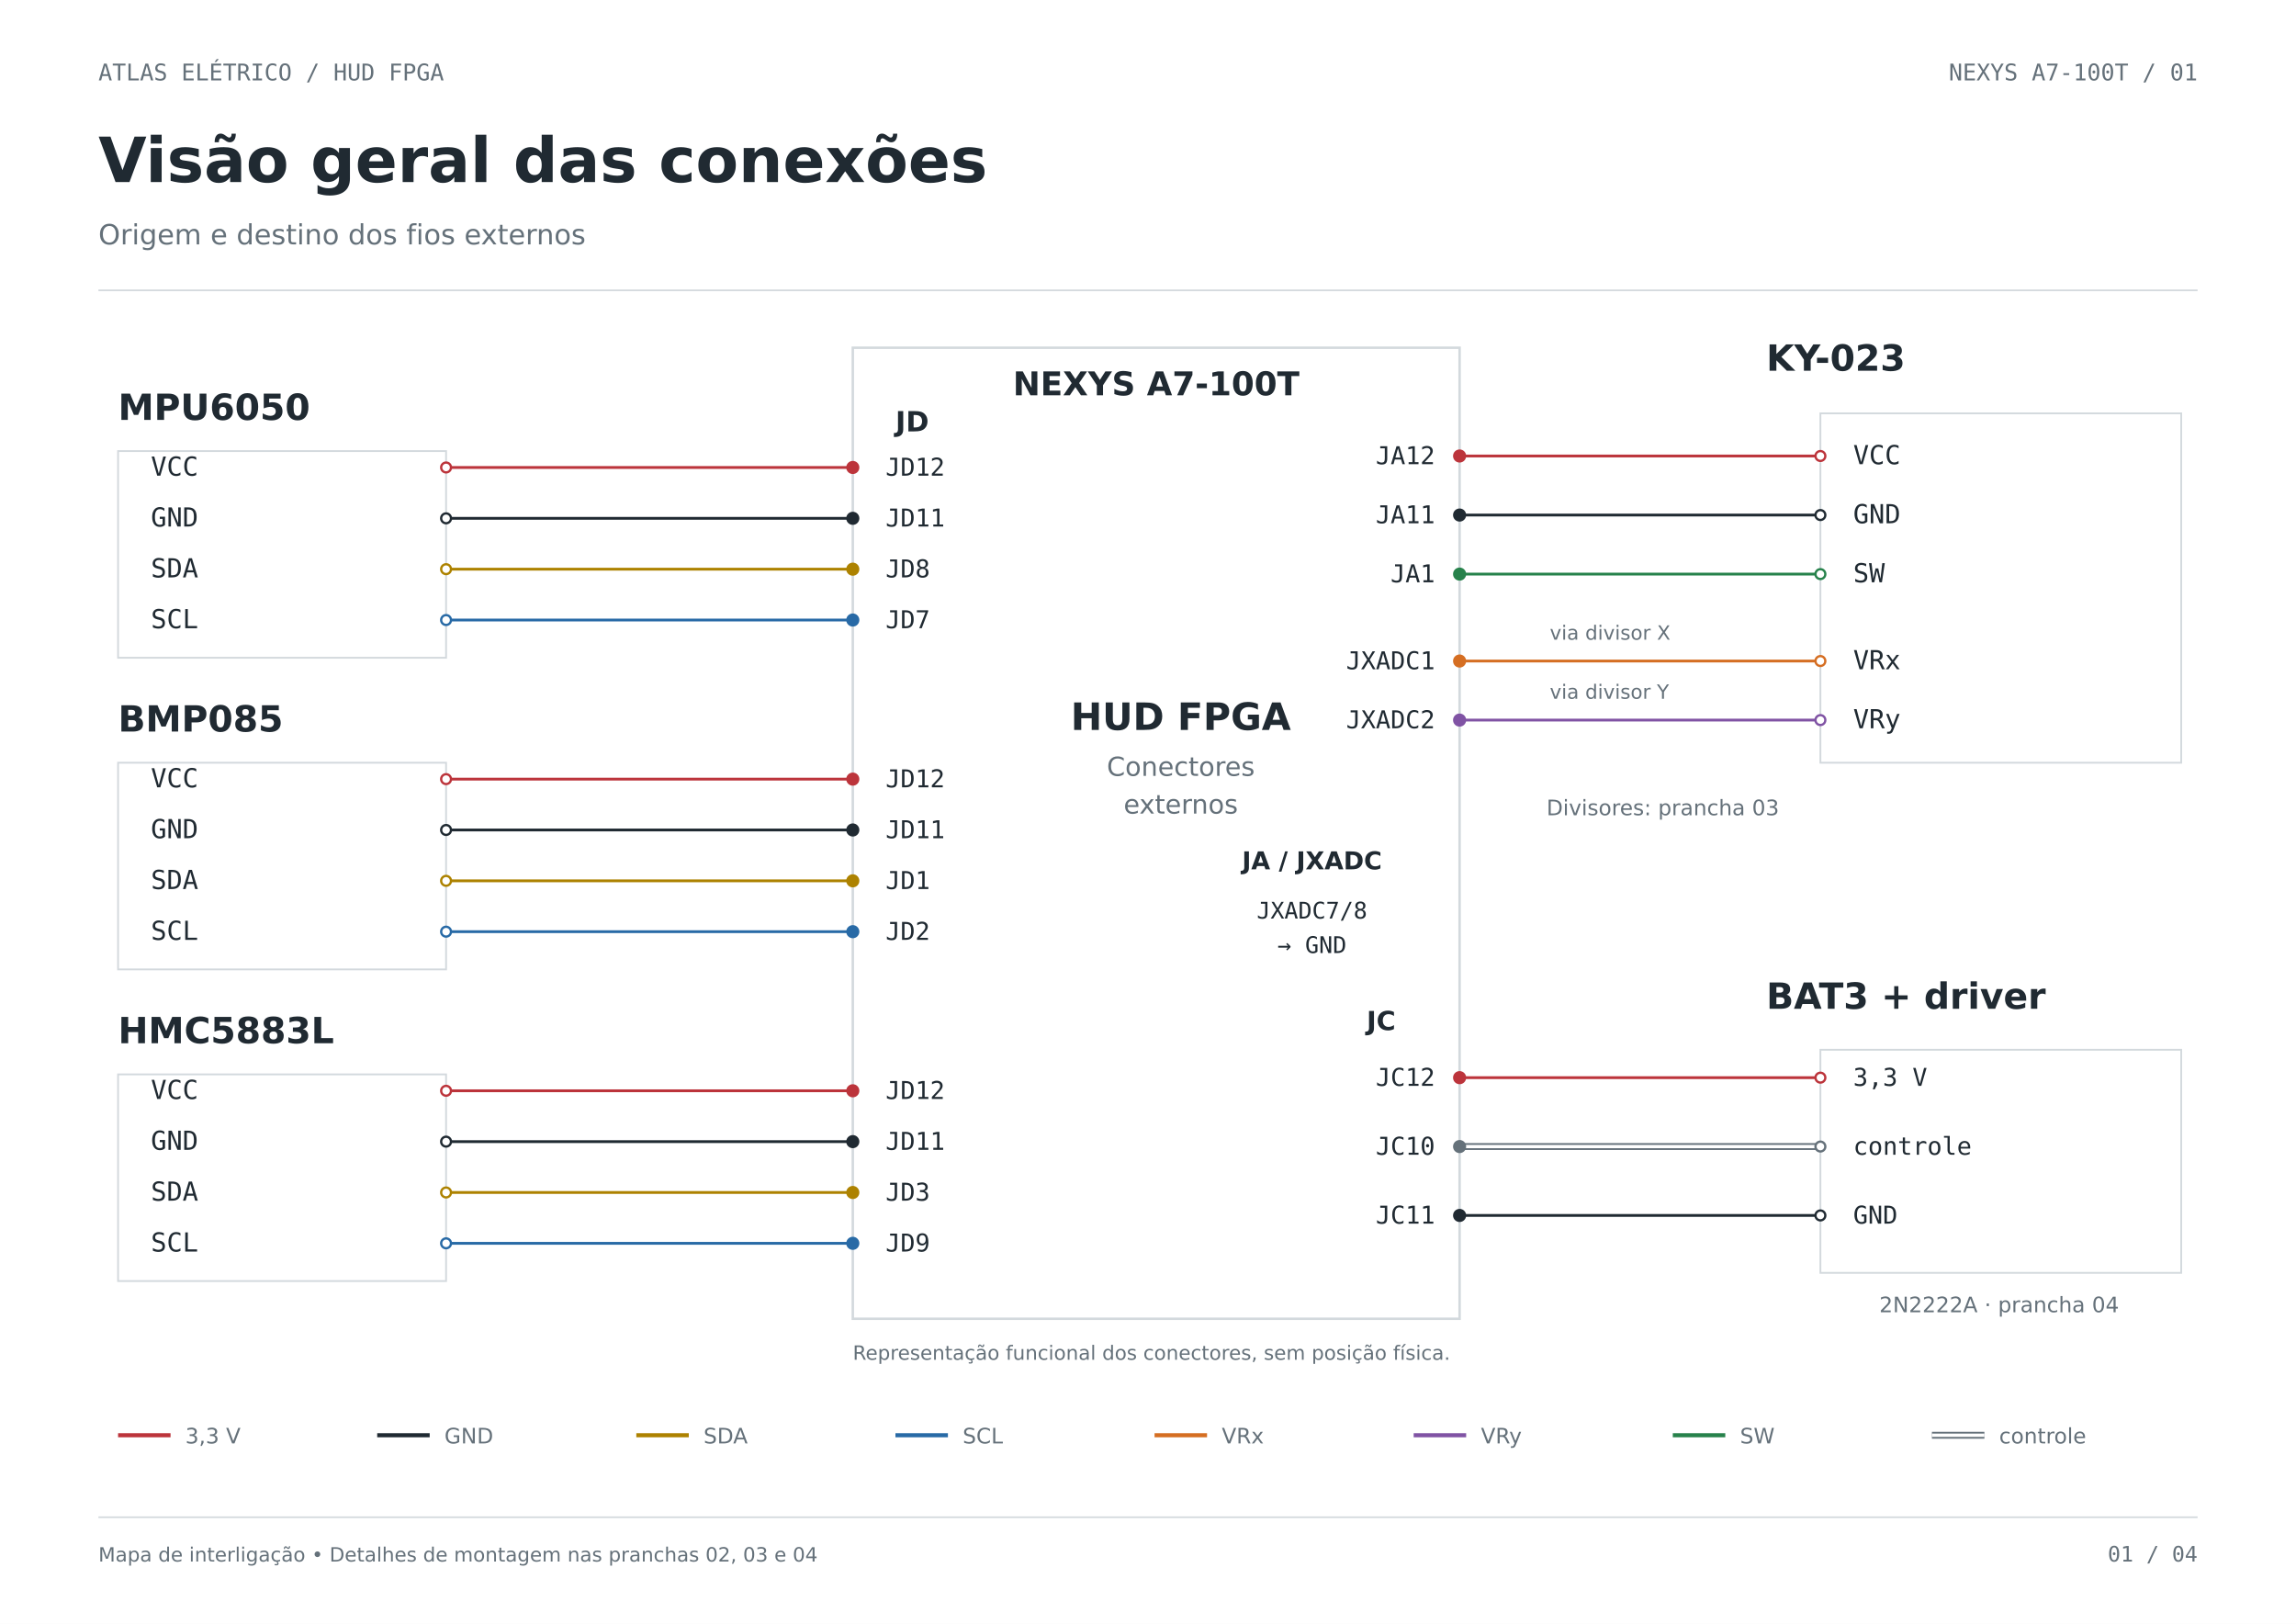
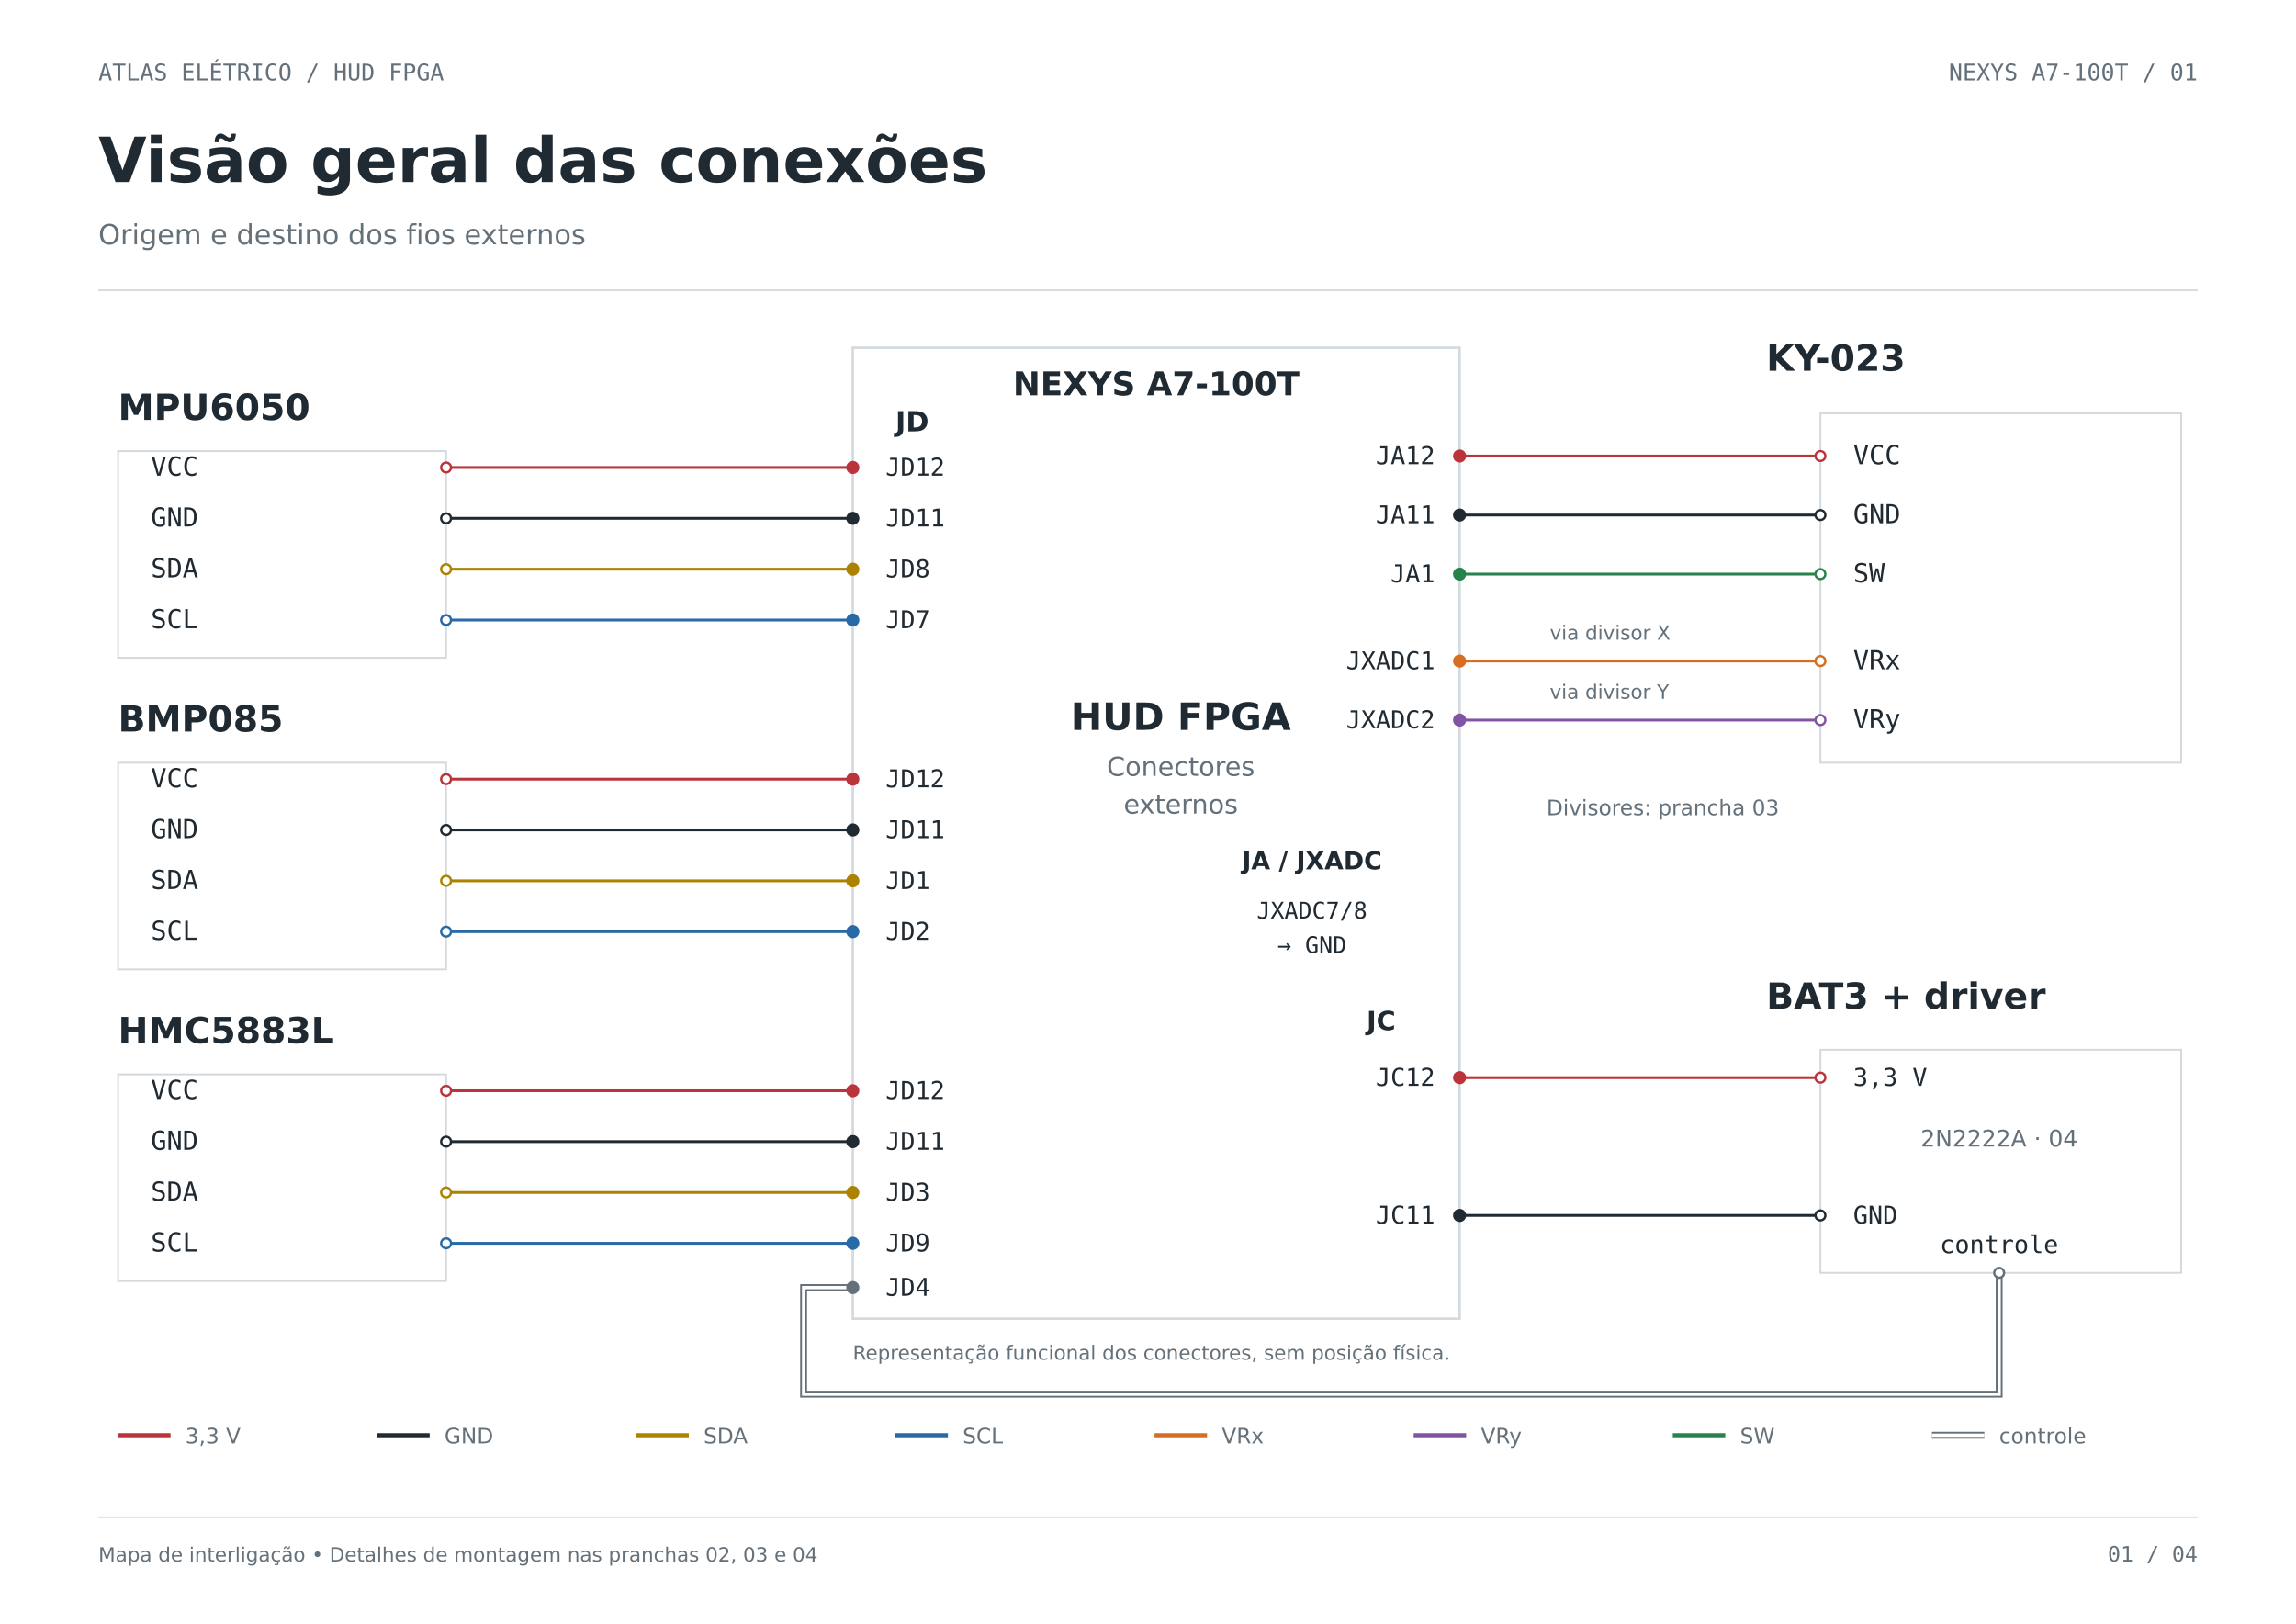
<svg xmlns="http://www.w3.org/2000/svg" width="2800" height="1980" viewBox="0 0 1400 990">
  <rect width="1400" height="990" fill="white" />
  <text x="60" y="49" font-family="DejaVu Sans Mono" font-size="14" font-weight="normal" text-anchor="start" fill="#65717A">ATLAS ELÉTRICO  /  HUD FPGA</text>
  <text x="1340" y="49" font-family="DejaVu Sans Mono" font-size="14" font-weight="normal" text-anchor="end" fill="#65717A">NEXYS A7-100T   /   01</text>
  <text x="60" y="111" font-family="DejaVu Sans" font-size="38" font-weight="bold" text-anchor="start" fill="#202A32">Visão geral das conexões</text>
  <text x="60" y="149" font-family="DejaVu Sans" font-size="17" font-weight="normal" text-anchor="start" fill="#65717A">Origem e destino dos fios externos</text>
  <polyline points="60,177 1340,177" fill="none" stroke="#D3D9DD" stroke-width="1" stroke-linejoin="miter" />
  <rect x="520" y="212" width="370" height="592" fill="#FFFFFF" stroke="#D3D9DD" stroke-width="1.5" />
  <text x="705" y="241" font-family="DejaVu Sans" font-size="20" font-weight="bold" text-anchor="middle" fill="#202A32">NEXYS A7-100T</text>
  <text x="546" y="263" font-family="DejaVu Sans" font-size="17" font-weight="bold" text-anchor="start" fill="#202A32">JD</text>
  <text x="720" y="445" font-family="DejaVu Sans" font-size="23" font-weight="bold" text-anchor="middle" fill="#202A32">HUD FPGA</text>
  <text x="720" y="473" font-family="DejaVu Sans" font-size="16" font-weight="normal" text-anchor="middle" fill="#65717A">Conectores</text>
  <text x="720" y="496" font-family="DejaVu Sans" font-size="16" font-weight="normal" text-anchor="middle" fill="#65717A">externos</text>
  <text x="72" y="256" font-family="DejaVu Sans" font-size="22" font-weight="bold" text-anchor="start" fill="#202A32">MPU6050</text>
  <rect x="72" y="275" width="200" height="126" fill="#FFFFFF" stroke="#D3D9DD" stroke-width="1.1" />
  <text x="92" y="290" font-family="DejaVu Sans Mono" font-size="16" font-weight="normal" text-anchor="start" fill="#202A32">VCC</text>
  <polyline points="272,285 520,285" fill="none" stroke="#BC343B" stroke-width="1.7" stroke-linejoin="miter" />
  <circle cx="272" cy="285" r="3" fill="#FFFFFF" stroke="#BC343B" stroke-width="1.4" />
  <circle cx="520" cy="285" r="3.5" fill="#BC343B" stroke="#BC343B" stroke-width="1" />
  <text x="540" y="290" font-family="DejaVu Sans Mono" font-size="15" font-weight="normal" text-anchor="start" fill="#202A32">JD12</text>
  <text x="92" y="321" font-family="DejaVu Sans Mono" font-size="16" font-weight="normal" text-anchor="start" fill="#202A32">GND</text>
  <polyline points="272,316 520,316" fill="none" stroke="#202A32" stroke-width="1.7" stroke-linejoin="miter" />
  <circle cx="272" cy="316" r="3" fill="#FFFFFF" stroke="#202A32" stroke-width="1.4" />
  <circle cx="520" cy="316" r="3.5" fill="#202A32" stroke="#202A32" stroke-width="1" />
  <text x="540" y="321" font-family="DejaVu Sans Mono" font-size="15" font-weight="normal" text-anchor="start" fill="#202A32">JD11</text>
  <text x="92" y="352" font-family="DejaVu Sans Mono" font-size="16" font-weight="normal" text-anchor="start" fill="#202A32">SDA</text>
  <polyline points="272,347 520,347" fill="none" stroke="#AD8200" stroke-width="1.7" stroke-linejoin="miter" />
  <circle cx="272" cy="347" r="3" fill="#FFFFFF" stroke="#AD8200" stroke-width="1.4" />
  <circle cx="520" cy="347" r="3.5" fill="#AD8200" stroke="#AD8200" stroke-width="1" />
  <text x="540" y="352" font-family="DejaVu Sans Mono" font-size="15" font-weight="normal" text-anchor="start" fill="#202A32">JD8</text>
  <text x="92" y="383" font-family="DejaVu Sans Mono" font-size="16" font-weight="normal" text-anchor="start" fill="#202A32">SCL</text>
  <polyline points="272,378 520,378" fill="none" stroke="#286AA6" stroke-width="1.7" stroke-linejoin="miter" />
  <circle cx="272" cy="378" r="3" fill="#FFFFFF" stroke="#286AA6" stroke-width="1.4" />
  <circle cx="520" cy="378" r="3.5" fill="#286AA6" stroke="#286AA6" stroke-width="1" />
  <text x="540" y="383" font-family="DejaVu Sans Mono" font-size="15" font-weight="normal" text-anchor="start" fill="#202A32">JD7</text>
  <text x="72" y="446" font-family="DejaVu Sans" font-size="22" font-weight="bold" text-anchor="start" fill="#202A32">BMP085</text>
  <rect x="72" y="465" width="200" height="126" fill="#FFFFFF" stroke="#D3D9DD" stroke-width="1.1" />
  <text x="92" y="480" font-family="DejaVu Sans Mono" font-size="16" font-weight="normal" text-anchor="start" fill="#202A32">VCC</text>
  <polyline points="272,475 520,475" fill="none" stroke="#BC343B" stroke-width="1.7" stroke-linejoin="miter" />
  <circle cx="272" cy="475" r="3" fill="#FFFFFF" stroke="#BC343B" stroke-width="1.4" />
  <circle cx="520" cy="475" r="3.5" fill="#BC343B" stroke="#BC343B" stroke-width="1" />
  <text x="540" y="480" font-family="DejaVu Sans Mono" font-size="15" font-weight="normal" text-anchor="start" fill="#202A32">JD12</text>
  <text x="92" y="511" font-family="DejaVu Sans Mono" font-size="16" font-weight="normal" text-anchor="start" fill="#202A32">GND</text>
  <polyline points="272,506 520,506" fill="none" stroke="#202A32" stroke-width="1.7" stroke-linejoin="miter" />
  <circle cx="272" cy="506" r="3" fill="#FFFFFF" stroke="#202A32" stroke-width="1.4" />
  <circle cx="520" cy="506" r="3.5" fill="#202A32" stroke="#202A32" stroke-width="1" />
  <text x="540" y="511" font-family="DejaVu Sans Mono" font-size="15" font-weight="normal" text-anchor="start" fill="#202A32">JD11</text>
  <text x="92" y="542" font-family="DejaVu Sans Mono" font-size="16" font-weight="normal" text-anchor="start" fill="#202A32">SDA</text>
  <polyline points="272,537 520,537" fill="none" stroke="#AD8200" stroke-width="1.7" stroke-linejoin="miter" />
  <circle cx="272" cy="537" r="3" fill="#FFFFFF" stroke="#AD8200" stroke-width="1.4" />
  <circle cx="520" cy="537" r="3.5" fill="#AD8200" stroke="#AD8200" stroke-width="1" />
  <text x="540" y="542" font-family="DejaVu Sans Mono" font-size="15" font-weight="normal" text-anchor="start" fill="#202A32">JD1</text>
  <text x="92" y="573" font-family="DejaVu Sans Mono" font-size="16" font-weight="normal" text-anchor="start" fill="#202A32">SCL</text>
  <polyline points="272,568 520,568" fill="none" stroke="#286AA6" stroke-width="1.7" stroke-linejoin="miter" />
  <circle cx="272" cy="568" r="3" fill="#FFFFFF" stroke="#286AA6" stroke-width="1.4" />
  <circle cx="520" cy="568" r="3.5" fill="#286AA6" stroke="#286AA6" stroke-width="1" />
  <text x="540" y="573" font-family="DejaVu Sans Mono" font-size="15" font-weight="normal" text-anchor="start" fill="#202A32">JD2</text>
  <text x="72" y="636" font-family="DejaVu Sans" font-size="22" font-weight="bold" text-anchor="start" fill="#202A32">HMC5883L</text>
  <rect x="72" y="655" width="200" height="126" fill="#FFFFFF" stroke="#D3D9DD" stroke-width="1.1" />
  <text x="92" y="670" font-family="DejaVu Sans Mono" font-size="16" font-weight="normal" text-anchor="start" fill="#202A32">VCC</text>
  <polyline points="272,665 520,665" fill="none" stroke="#BC343B" stroke-width="1.7" stroke-linejoin="miter" />
  <circle cx="272" cy="665" r="3" fill="#FFFFFF" stroke="#BC343B" stroke-width="1.4" />
  <circle cx="520" cy="665" r="3.5" fill="#BC343B" stroke="#BC343B" stroke-width="1" />
  <text x="540" y="670" font-family="DejaVu Sans Mono" font-size="15" font-weight="normal" text-anchor="start" fill="#202A32">JD12</text>
  <text x="92" y="701" font-family="DejaVu Sans Mono" font-size="16" font-weight="normal" text-anchor="start" fill="#202A32">GND</text>
  <polyline points="272,696 520,696" fill="none" stroke="#202A32" stroke-width="1.7" stroke-linejoin="miter" />
  <circle cx="272" cy="696" r="3" fill="#FFFFFF" stroke="#202A32" stroke-width="1.4" />
  <circle cx="520" cy="696" r="3.5" fill="#202A32" stroke="#202A32" stroke-width="1" />
  <text x="540" y="701" font-family="DejaVu Sans Mono" font-size="15" font-weight="normal" text-anchor="start" fill="#202A32">JD11</text>
  <text x="92" y="732" font-family="DejaVu Sans Mono" font-size="16" font-weight="normal" text-anchor="start" fill="#202A32">SDA</text>
  <polyline points="272,727 520,727" fill="none" stroke="#AD8200" stroke-width="1.7" stroke-linejoin="miter" />
  <circle cx="272" cy="727" r="3" fill="#FFFFFF" stroke="#AD8200" stroke-width="1.4" />
  <circle cx="520" cy="727" r="3.5" fill="#AD8200" stroke="#AD8200" stroke-width="1" />
  <text x="540" y="732" font-family="DejaVu Sans Mono" font-size="15" font-weight="normal" text-anchor="start" fill="#202A32">JD3</text>
  <text x="92" y="763" font-family="DejaVu Sans Mono" font-size="16" font-weight="normal" text-anchor="start" fill="#202A32">SCL</text>
  <polyline points="272,758 520,758" fill="none" stroke="#286AA6" stroke-width="1.7" stroke-linejoin="miter" />
  <circle cx="272" cy="758" r="3" fill="#FFFFFF" stroke="#286AA6" stroke-width="1.4" />
  <circle cx="520" cy="758" r="3.5" fill="#286AA6" stroke="#286AA6" stroke-width="1" />
  <text x="540" y="763" font-family="DejaVu Sans Mono" font-size="15" font-weight="normal" text-anchor="start" fill="#202A32">JD9</text>
  <text x="1077" y="226" font-family="DejaVu Sans" font-size="22" font-weight="bold" text-anchor="start" fill="#202A32">KY-023</text>
  <rect x="1110" y="252" width="220" height="213" fill="#FFFFFF" stroke="#D3D9DD" stroke-width="1.1" />
  <polyline points="890,278 1110,278" fill="none" stroke="#BC343B" stroke-width="1.7" stroke-linejoin="miter" />
  <circle cx="890" cy="278" r="3.5" fill="#BC343B" stroke="#BC343B" stroke-width="1" />
  <circle cx="1110" cy="278" r="3" fill="#FFFFFF" stroke="#BC343B" stroke-width="1.4" />
  <text x="1130" y="283" font-family="DejaVu Sans Mono" font-size="16" font-weight="normal" text-anchor="start" fill="#202A32">VCC</text>
  <text x="875" y="283" font-family="DejaVu Sans Mono" font-size="15" font-weight="normal" text-anchor="end" fill="#202A32">JA12</text>
  <polyline points="890,314 1110,314" fill="none" stroke="#202A32" stroke-width="1.7" stroke-linejoin="miter" />
  <circle cx="890" cy="314" r="3.5" fill="#202A32" stroke="#202A32" stroke-width="1" />
  <circle cx="1110" cy="314" r="3" fill="#FFFFFF" stroke="#202A32" stroke-width="1.4" />
  <text x="1130" y="319" font-family="DejaVu Sans Mono" font-size="16" font-weight="normal" text-anchor="start" fill="#202A32">GND</text>
  <text x="875" y="319" font-family="DejaVu Sans Mono" font-size="15" font-weight="normal" text-anchor="end" fill="#202A32">JA11</text>
  <polyline points="890,350 1110,350" fill="none" stroke="#27824B" stroke-width="1.7" stroke-linejoin="miter" />
  <circle cx="890" cy="350" r="3.5" fill="#27824B" stroke="#27824B" stroke-width="1" />
  <circle cx="1110" cy="350" r="3" fill="#FFFFFF" stroke="#27824B" stroke-width="1.4" />
  <text x="1130" y="355" font-family="DejaVu Sans Mono" font-size="16" font-weight="normal" text-anchor="start" fill="#202A32">SW</text>
  <text x="875" y="355" font-family="DejaVu Sans Mono" font-size="15" font-weight="normal" text-anchor="end" fill="#202A32">JA1</text>
  <polyline points="890,403 1110,403" fill="none" stroke="#D56E22" stroke-width="1.7" stroke-linejoin="miter" />
  <circle cx="890" cy="403" r="3.5" fill="#D56E22" stroke="#D56E22" stroke-width="1" />
  <circle cx="1110" cy="403" r="3" fill="#FFFFFF" stroke="#D56E22" stroke-width="1.4" />
  <text x="1130" y="408" font-family="DejaVu Sans Mono" font-size="16" font-weight="normal" text-anchor="start" fill="#202A32">VRx</text>
  <text x="875" y="408" font-family="DejaVu Sans Mono" font-size="15" font-weight="normal" text-anchor="end" fill="#202A32">JXADC1</text>
  <polyline points="890,439 1110,439" fill="none" stroke="#8053A4" stroke-width="1.7" stroke-linejoin="miter" />
  <circle cx="890" cy="439" r="3.5" fill="#8053A4" stroke="#8053A4" stroke-width="1" />
  <circle cx="1110" cy="439" r="3" fill="#FFFFFF" stroke="#8053A4" stroke-width="1.4" />
  <text x="1130" y="444" font-family="DejaVu Sans Mono" font-size="16" font-weight="normal" text-anchor="start" fill="#202A32">VRy</text>
  <text x="875" y="444" font-family="DejaVu Sans Mono" font-size="15" font-weight="normal" text-anchor="end" fill="#202A32">JXADC2</text>
  <text x="945" y="390" font-family="DejaVu Sans" font-size="12" font-weight="normal" text-anchor="start" fill="#65717A">via divisor X</text>
  <text x="945" y="426" font-family="DejaVu Sans" font-size="12" font-weight="normal" text-anchor="start" fill="#65717A">via divisor Y</text>
  <text x="943" y="497" font-family="DejaVu Sans" font-size="13" font-weight="normal" text-anchor="start" fill="#65717A">Divisores: prancha 03</text>
  <text x="800" y="530" font-family="DejaVu Sans" font-size="15" font-weight="bold" text-anchor="middle" fill="#202A32">JA / JXADC</text>
  <text x="800" y="560" font-family="DejaVu Sans Mono" font-size="14" font-weight="normal" text-anchor="middle" fill="#202A32">JXADC7/8</text>
  <text x="800" y="581" font-family="DejaVu Sans Mono" font-size="14" font-weight="normal" text-anchor="middle" fill="#202A32">→ GND</text>
  <text x="1077" y="615" font-family="DejaVu Sans" font-size="22" font-weight="bold" text-anchor="start" fill="#202A32">BAT3 + driver</text>
  <rect x="1110" y="640" width="220" height="136" fill="#FFFFFF" stroke="#D3D9DD" stroke-width="1.1" />
  <polyline points="890,657 1110,657" fill="none" stroke="#BC343B" stroke-width="1.7" stroke-linejoin="miter" />
  <circle cx="890" cy="657" r="3.5" fill="#BC343B" stroke="#BC343B" stroke-width="1" />
  <circle cx="1110" cy="657" r="3" fill="#FFFFFF" stroke="#BC343B" stroke-width="1.4" />
  <text x="1130" y="662" font-family="DejaVu Sans Mono" font-size="15" font-weight="normal" text-anchor="start" fill="#202A32">3,3 V</text>
  <text x="875" y="662" font-family="DejaVu Sans Mono" font-size="15" font-weight="normal" text-anchor="end" fill="#202A32">JC12</text>
-   <polyline points="890,699 1110,699" fill="none" stroke="#65717A" stroke-width="4.2" stroke-linejoin="miter" />
-   <polyline points="890,699 1110,699" fill="none" stroke="#FFFFFF" stroke-width="2" stroke-linejoin="miter" />
-   <circle cx="890" cy="699" r="3.5" fill="#65717A" stroke="#65717A" stroke-width="1" />
-   <circle cx="1110" cy="699" r="3" fill="#FFFFFF" stroke="#65717A" stroke-width="1.4" />
-   <text x="1130" y="704" font-family="DejaVu Sans Mono" font-size="15" font-weight="normal" text-anchor="start" fill="#202A32">controle</text>
-   <text x="875" y="704" font-family="DejaVu Sans Mono" font-size="15" font-weight="normal" text-anchor="end" fill="#202A32">JC10</text>
  <polyline points="890,741 1110,741" fill="none" stroke="#202A32" stroke-width="1.7" stroke-linejoin="miter" />
  <circle cx="890" cy="741" r="3.5" fill="#202A32" stroke="#202A32" stroke-width="1" />
  <circle cx="1110" cy="741" r="3" fill="#FFFFFF" stroke="#202A32" stroke-width="1.4" />
  <text x="1130" y="746" font-family="DejaVu Sans Mono" font-size="15" font-weight="normal" text-anchor="start" fill="#202A32">GND</text>
  <text x="875" y="746" font-family="DejaVu Sans Mono" font-size="15" font-weight="normal" text-anchor="end" fill="#202A32">JC11</text>
-   <text x="1219" y="800" font-family="DejaVu Sans" font-size="13" font-weight="normal" text-anchor="middle" fill="#65717A">2N2222A · prancha 04</text>
+   <text x="1219" y="699" font-family="DejaVu Sans" font-size="14" font-weight="normal" text-anchor="middle" fill="#65717A">2N2222A · 04</text>
  <text x="851" y="628" font-family="DejaVu Sans" font-size="16" font-weight="bold" text-anchor="end" fill="#202A32">JC</text>
+   <polyline points="520,785 490,785 490,850 1219,850 1219,776" fill="none" stroke="#65717A" stroke-width="4.2" stroke-linejoin="miter" />
+   <polyline points="520,785 490,785 490,850 1219,850 1219,776" fill="none" stroke="#FFFFFF" stroke-width="2" stroke-linejoin="miter" />
+   <circle cx="520" cy="785" r="3.5" fill="#65717A" stroke="#65717A" stroke-width="1" />
+   <text x="540" y="790" font-family="DejaVu Sans Mono" font-size="15" font-weight="normal" text-anchor="start" fill="#202A32">JD4</text>
+   <circle cx="1219" cy="776" r="3" fill="#FFFFFF" stroke="#65717A" stroke-width="1.4" />
+   <text x="1219" y="764" font-family="DejaVu Sans Mono" font-size="15" font-weight="normal" text-anchor="middle" fill="#202A32">controle</text>
  <text x="520" y="829" font-family="DejaVu Sans" font-size="12" font-weight="normal" text-anchor="start" fill="#65717A">Representação funcional dos conectores, sem posição física.</text>
  <polyline points="72,875 104,875" fill="none" stroke="#BC343B" stroke-width="2.5" stroke-linejoin="miter" />
  <text x="113" y="880" font-family="DejaVu Sans" font-size="13" font-weight="normal" text-anchor="start" fill="#65717A">3,3 V</text>
  <polyline points="230,875 262,875" fill="none" stroke="#202A32" stroke-width="2.5" stroke-linejoin="miter" />
  <text x="271" y="880" font-family="DejaVu Sans" font-size="13" font-weight="normal" text-anchor="start" fill="#65717A">GND</text>
  <polyline points="388,875 420,875" fill="none" stroke="#AD8200" stroke-width="2.5" stroke-linejoin="miter" />
  <text x="429" y="880" font-family="DejaVu Sans" font-size="13" font-weight="normal" text-anchor="start" fill="#65717A">SDA</text>
  <polyline points="546,875 578,875" fill="none" stroke="#286AA6" stroke-width="2.5" stroke-linejoin="miter" />
  <text x="587" y="880" font-family="DejaVu Sans" font-size="13" font-weight="normal" text-anchor="start" fill="#65717A">SCL</text>
  <polyline points="704,875 736,875" fill="none" stroke="#D56E22" stroke-width="2.5" stroke-linejoin="miter" />
  <text x="745" y="880" font-family="DejaVu Sans" font-size="13" font-weight="normal" text-anchor="start" fill="#65717A">VRx</text>
  <polyline points="862,875 894,875" fill="none" stroke="#8053A4" stroke-width="2.5" stroke-linejoin="miter" />
  <text x="903" y="880" font-family="DejaVu Sans" font-size="13" font-weight="normal" text-anchor="start" fill="#65717A">VRy</text>
  <polyline points="1020,875 1052,875" fill="none" stroke="#27824B" stroke-width="2.5" stroke-linejoin="miter" />
  <text x="1061" y="880" font-family="DejaVu Sans" font-size="13" font-weight="normal" text-anchor="start" fill="#65717A">SW</text>
  <polyline points="1178,875 1210,875" fill="none" stroke="#65717A" stroke-width="4.2" stroke-linejoin="miter" />
  <polyline points="1178,875 1210,875" fill="none" stroke="#FFFFFF" stroke-width="2" stroke-linejoin="miter" />
  <text x="1219" y="880" font-family="DejaVu Sans" font-size="13" font-weight="normal" text-anchor="start" fill="#65717A">controle</text>
  <polyline points="60,925 1340,925" fill="none" stroke="#D3D9DD" stroke-width="1" stroke-linejoin="miter" />
  <text x="60" y="952" font-family="DejaVu Sans" font-size="12" font-weight="normal" text-anchor="start" fill="#65717A">Mapa de interligação • Detalhes de montagem nas pranchas 02, 03 e 04</text>
  <text x="1340" y="952" font-family="DejaVu Sans Mono" font-size="13" font-weight="normal" text-anchor="end" fill="#65717A">01 / 04</text>
</svg>
